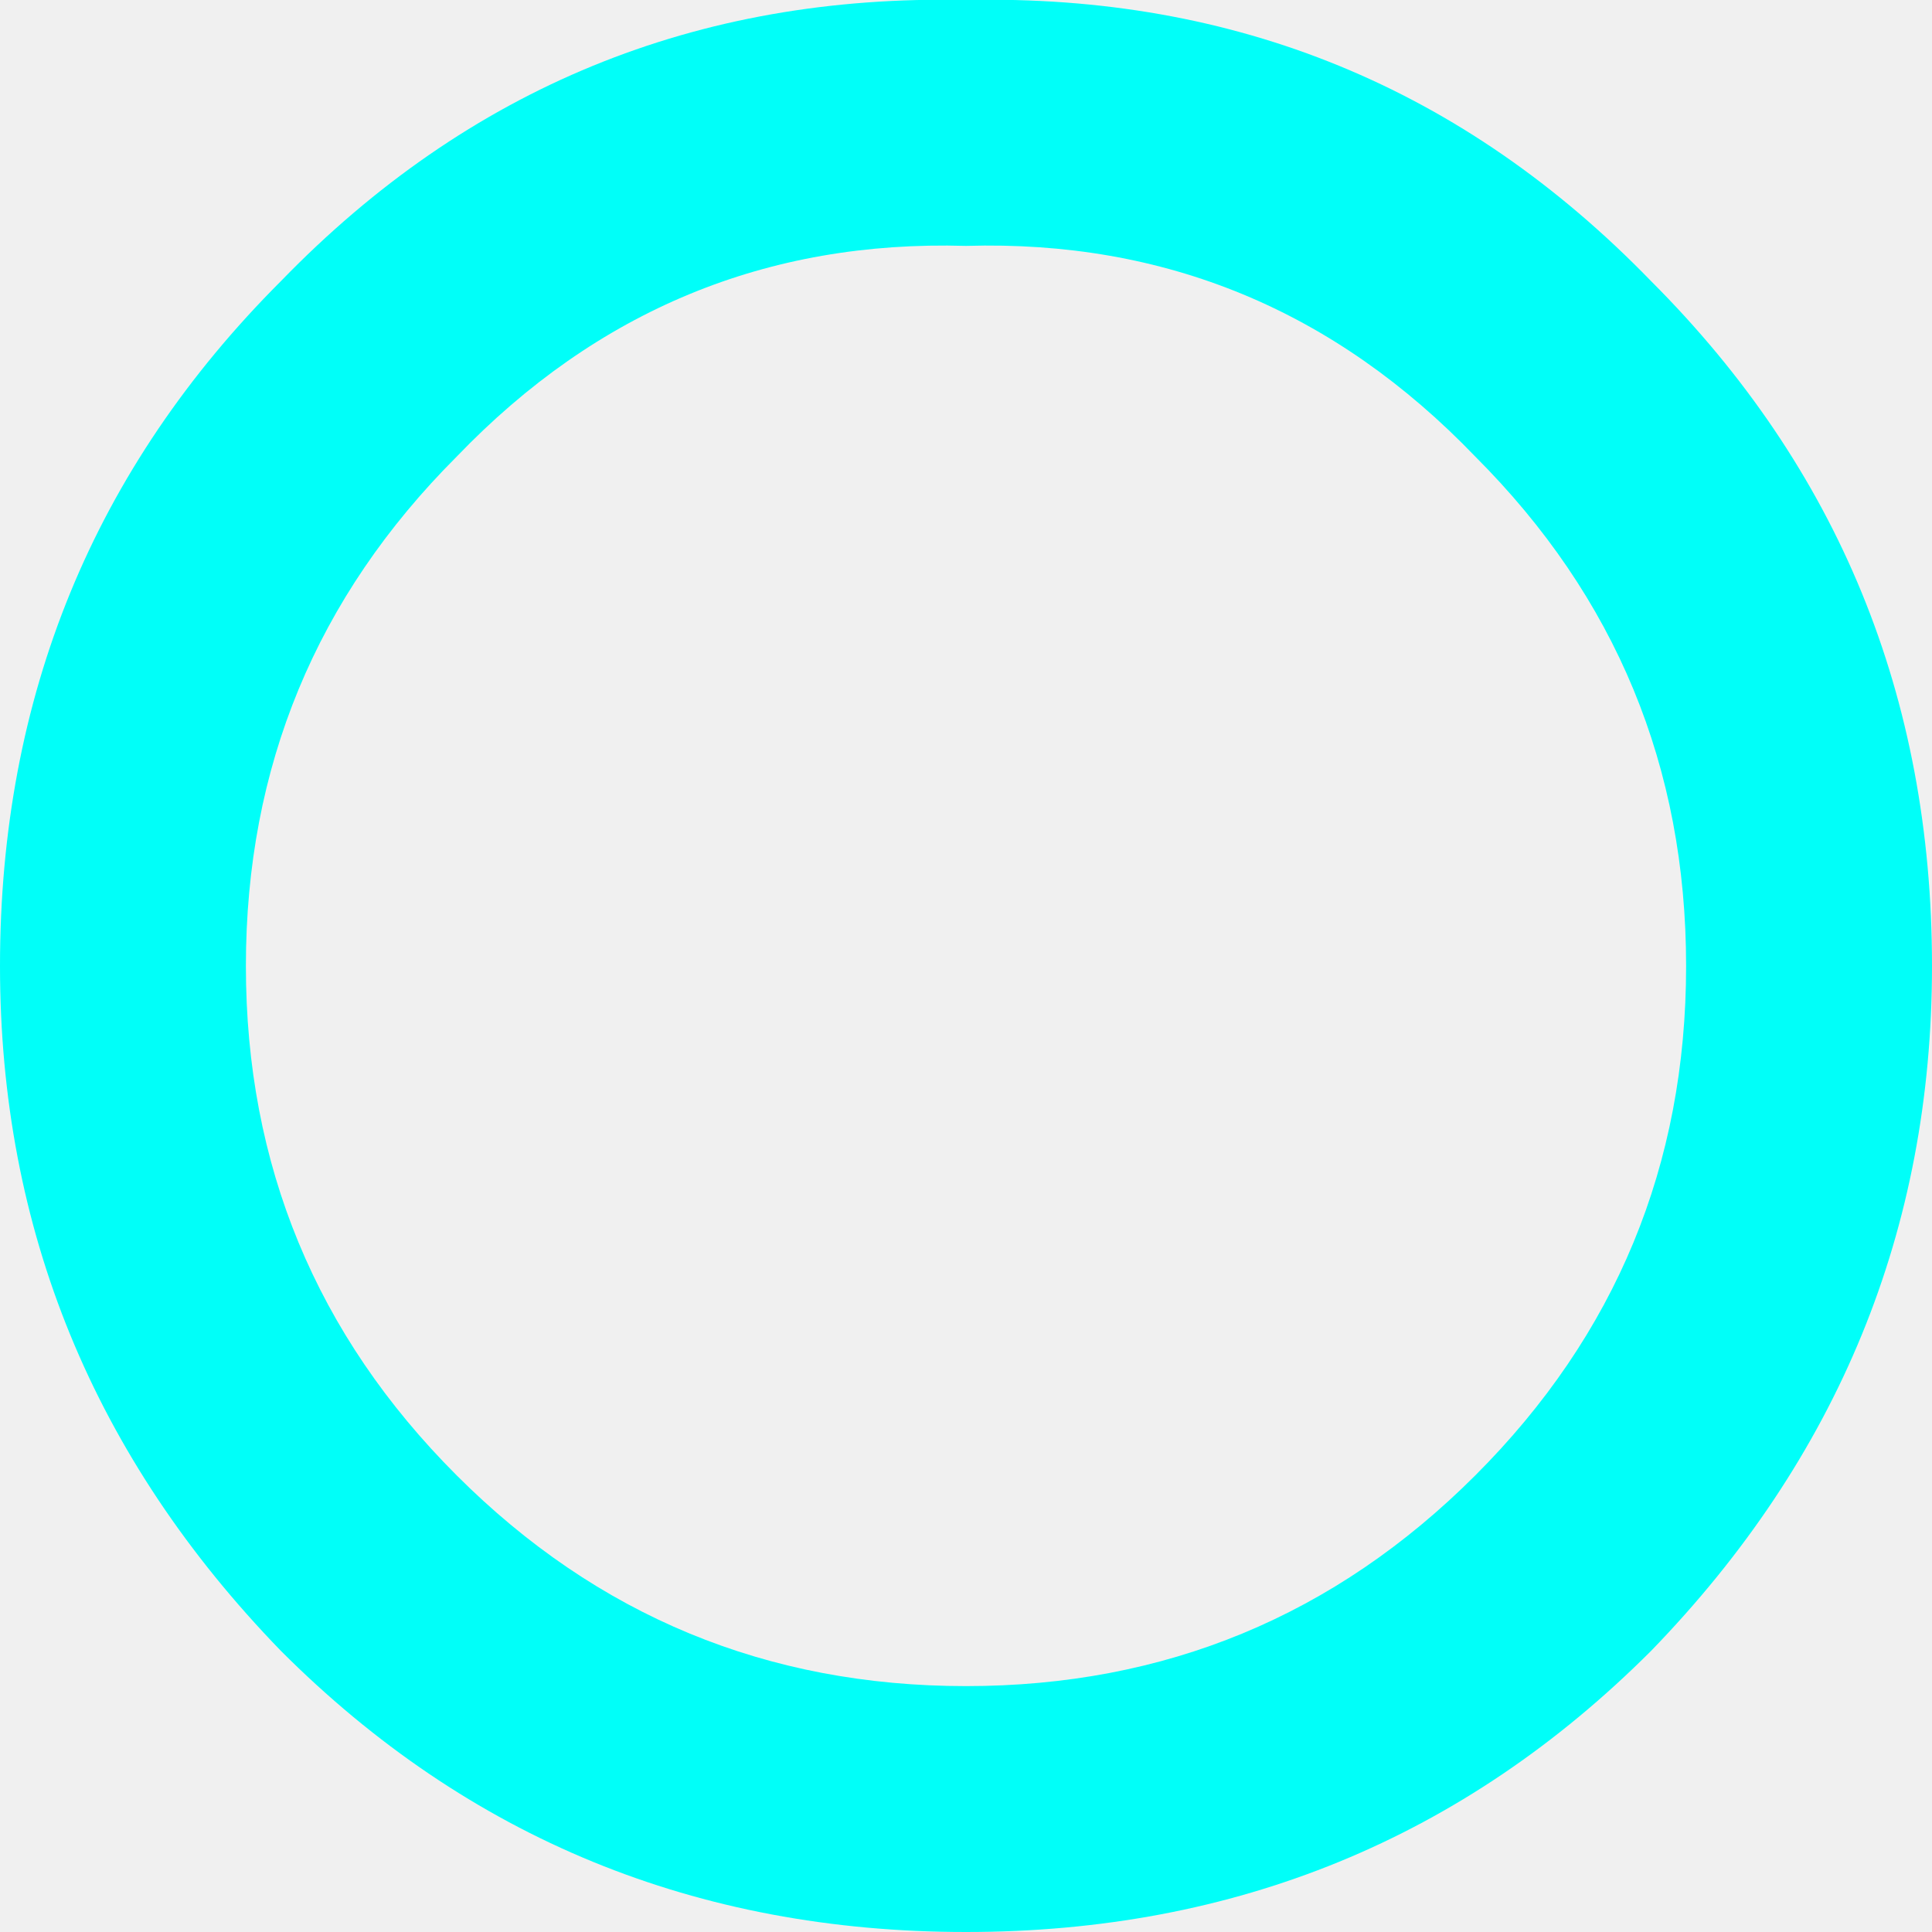
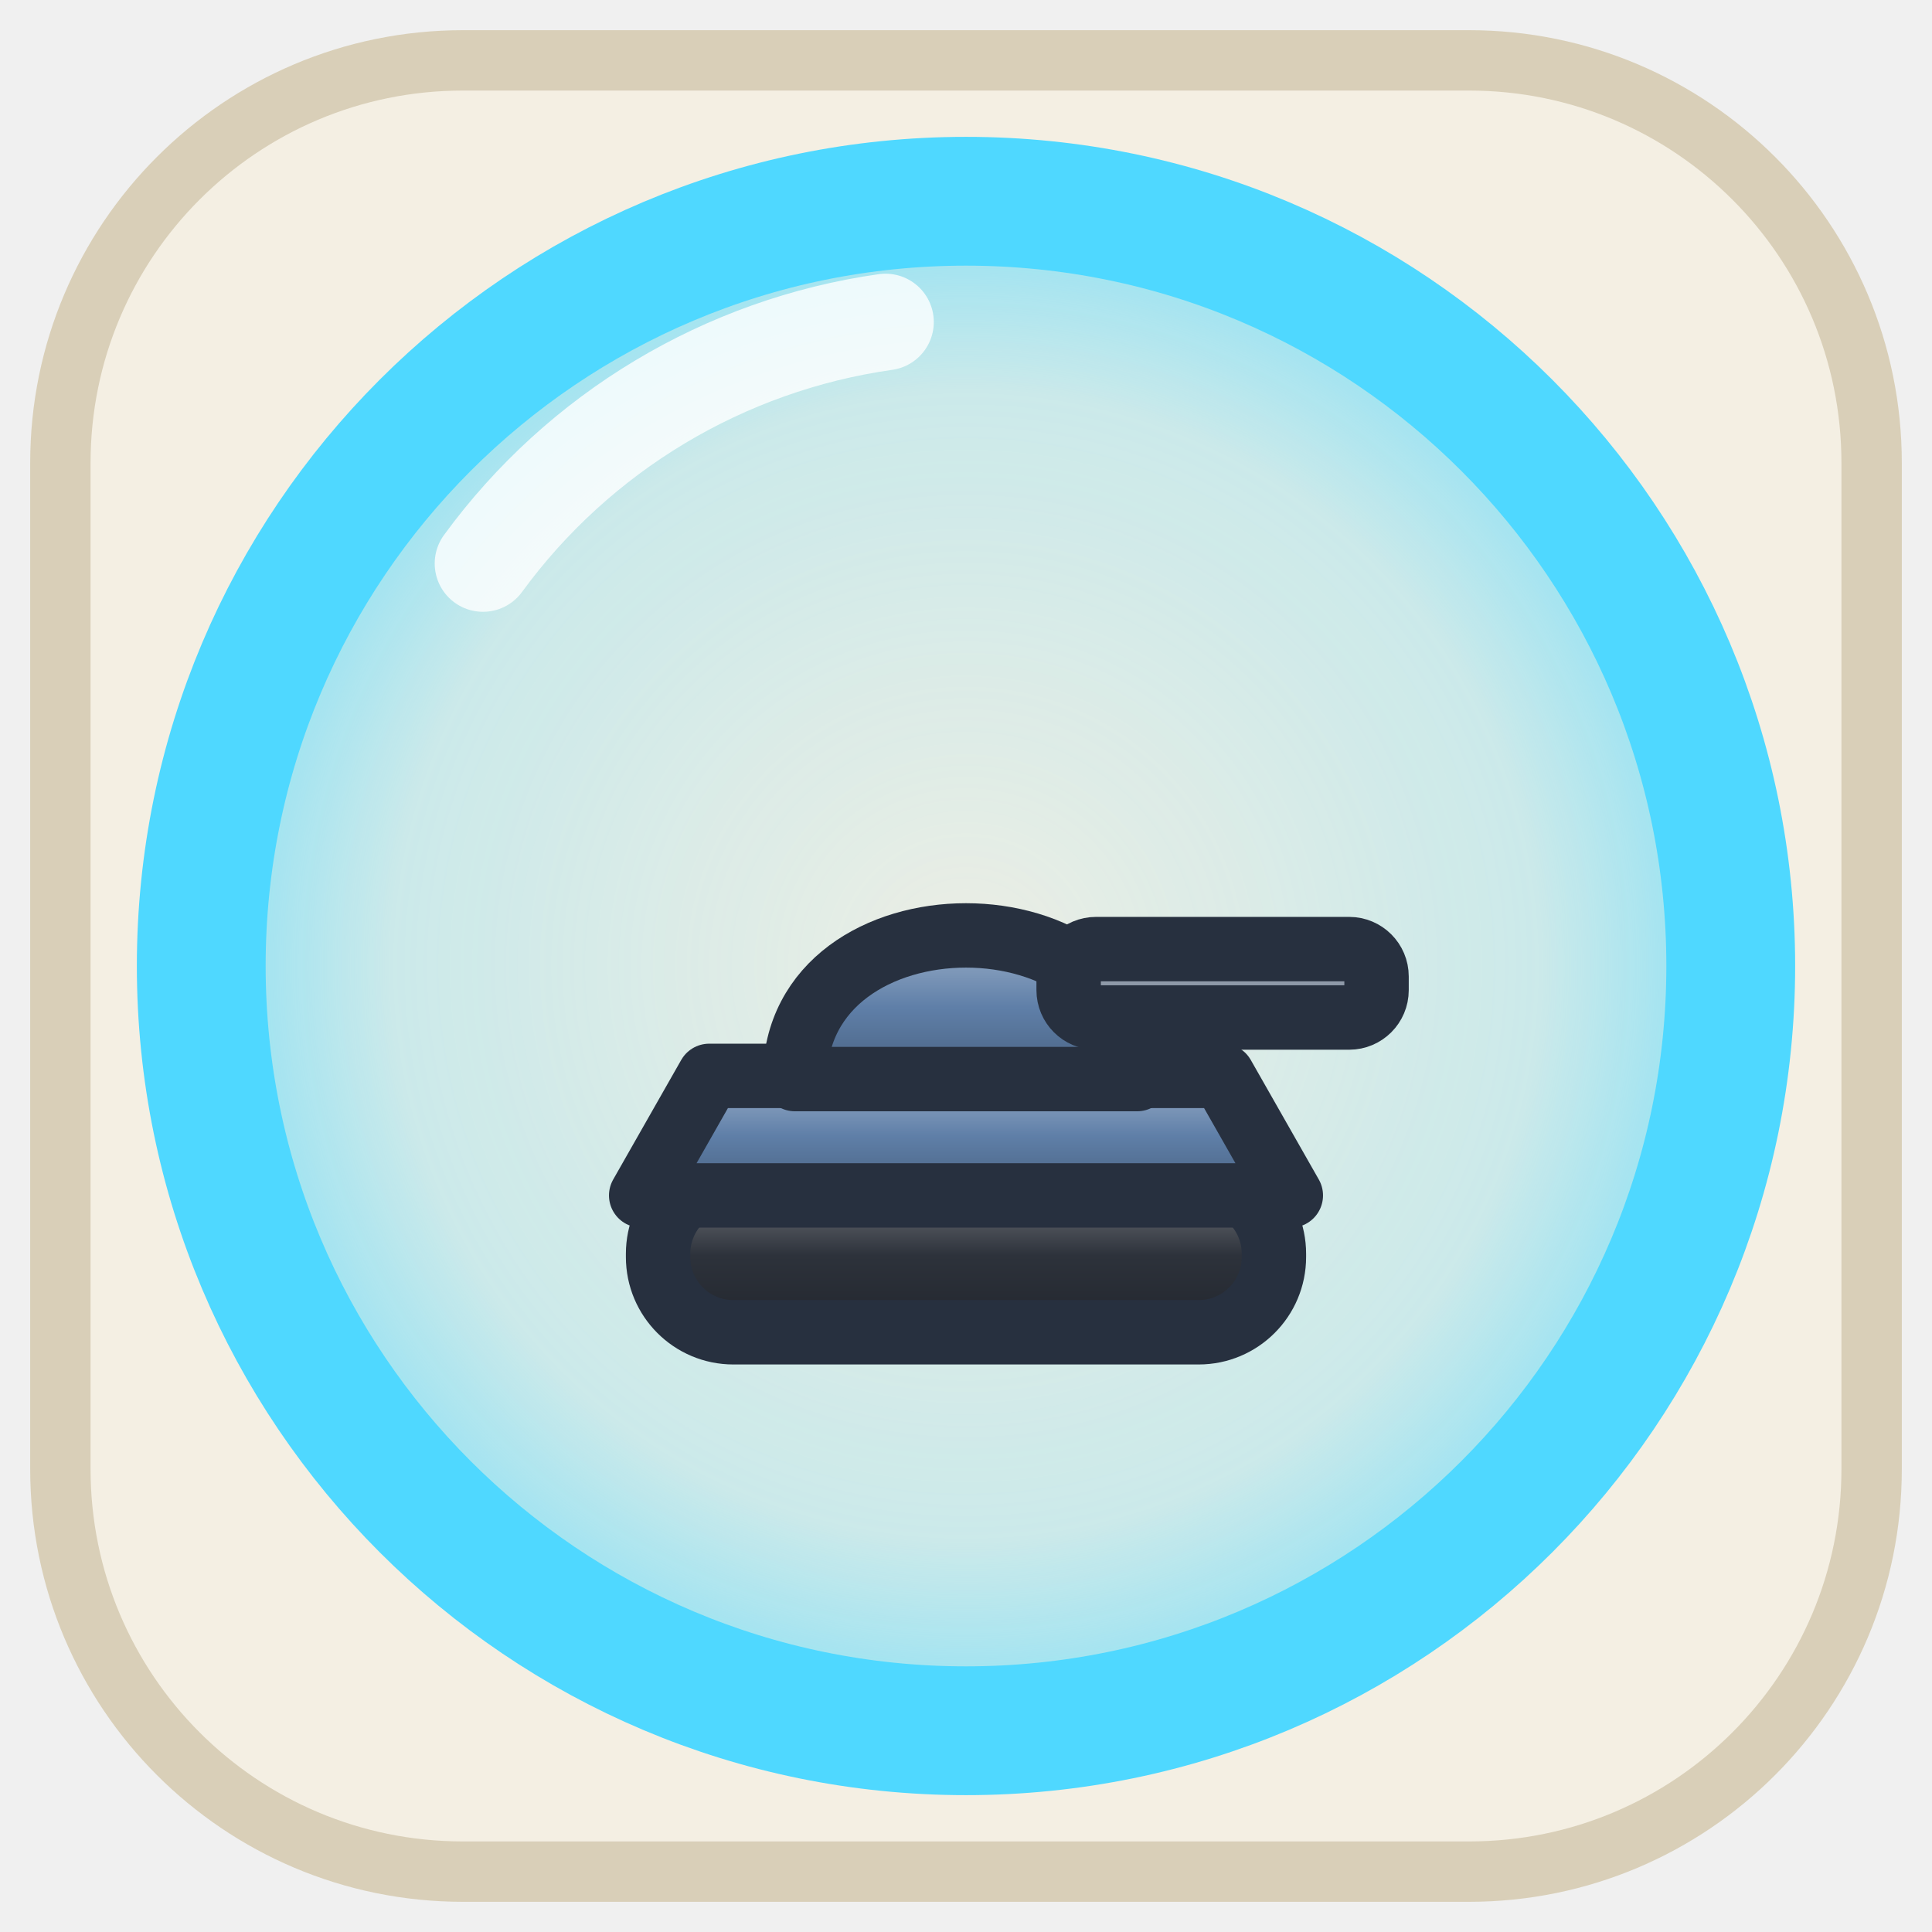
- <svg xmlns="http://www.w3.org/2000/svg" xmlns:ns1="https://www.free-decompiler.com/flash" xmlns:xlink="http://www.w3.org/1999/xlink" ns1:objectType="frame" height="11.0px" width="11.0px">
-   <g transform="matrix(1.0, 0.0, 0.0, 1.0, 5.5, 5.5)">
-     <use ns1:characterId="185" height="11.0" transform="matrix(1.0, 0.0, 0.0, 1.0, 0.0, 0.0)" width="11.0" xlink:href="#shape0" />
+ <svg xmlns="http://www.w3.org/2000/svg" width="48px" height="48px" viewBox="0 0 48 48">
+   <defs>
+     <radialGradient id="g0" cx="0.5" cy="0.5" r="0.5">
+       <stop offset="0" stop-color="#4fd8ff" stop-opacity="0.05" />
+       <stop offset="0.75" stop-color="#4fd8ff" stop-opacity="0.25" />
+       <stop offset="1" stop-color="#4fd8ff" stop-opacity="0.6" />
+     </radialGradient>
+     <linearGradient id="g1" x1="0" y1="0" x2="0" y2="1">
+       <stop offset="0" stop-color="#7d8085" />
+       <stop offset="0.5" stop-color="#2d323b" />
+       <stop offset="1" stop-color="#22262d" />
+     </linearGradient>
+     <linearGradient id="g2" x1="0" y1="0" x2="0" y2="1">
+       <stop offset="0" stop-color="#9cb0c9" />
+       <stop offset="0.5" stop-color="#5f7fa8" />
+       <stop offset="1" stop-color="#486180" />
+     </linearGradient>
+     <linearGradient id="g3" x1="0" y1="0" x2="0" y2="1">
+       <stop offset="0" stop-color="#9cb0c9" />
+       <stop offset="0.5" stop-color="#5f7fa8" />
+       <stop offset="1" stop-color="#486180" />
+     </linearGradient>
+     <linearGradient id="g4" x1="0" y1="0" x2="0" y2="1">
+       <stop offset="0" stop-color="#b9c0c9" />
+       <stop offset="0.5" stop-color="#8e99a8" />
+       <stop offset="1" stop-color="#6c7480" />
+     </linearGradient>
+   </defs>
+   <g transform="translate(24 24)">
+     <rect x="-22.5" y="-22.5" width="45" height="45" rx="10" fill="#f4efe3" stroke="#d9cfb8" stroke-width="1.5" />
+     <circle cx="0" cy="0" r="19" fill="url(#g0)" stroke="none" />
+     <rect x="-7.65" y="5.28" width="15.3" height="3.82" rx="1.87" fill="url(#g1)" stroke="#27303f" stroke-width="1.6" stroke-linejoin="round" stroke-linecap="round" />
+     <polygon points="-8.07,5.7 -6.38,2.73 6.38,2.73 8.07,5.7" fill="url(#g2)" stroke="#27303f" stroke-width="1.6" stroke-linejoin="round" stroke-linecap="round" />
+     <path d="M-4.25 2.81 C-4.25 -1.95 4.25 -1.95 4.25 2.81 Z" fill="url(#g3)" stroke="#27303f" stroke-width="1.6" stroke-linejoin="round" stroke-linecap="round" />
+     <rect x="2.55" y="-0.42" width="7.65" height="1.7" rx="0.68" fill="url(#g4)" stroke="#27303f" stroke-width="1.6" stroke-linejoin="round" stroke-linecap="round" />
+     <circle cx="0" cy="0" r="19" fill="none" stroke="#4fd8ff" stroke-width="3.2" />
+     <path d="M-12 -10 A15 15 0 0 1 -2 -16" fill="none" stroke="#ffffff" stroke-opacity="0.8" stroke-width="2.4" stroke-linecap="round" />
  </g>
-   <defs>
-     <g id="shape0">
-       <path d="M2.9 -2.9 Q1.7 -4.15 0.0 -4.1 -1.7 -4.15 -2.9 -2.9 -4.1 -1.7 -4.1 0.0 -4.1 1.7 -2.9 2.9 -1.7 4.1 0.0 4.1 1.7 4.1 2.9 2.9 4.1 1.7 4.1 0.0 4.1 -1.7 2.9 -2.9 M0.0 -5.5 Q2.3 -5.55 3.9 -3.9 5.5 -2.3 5.5 0.0 5.5 2.25 3.9 3.9 2.3 5.5 0.0 5.5 -2.3 5.5 -3.9 3.9 -5.5 2.25 -5.5 0.0 -5.5 -2.3 -3.9 -3.9 -2.3 -5.55 0.0 -5.5" fill="#00fff9" fill-rule="evenodd" stroke="none" />
-     </g>
-   </defs>
</svg>
